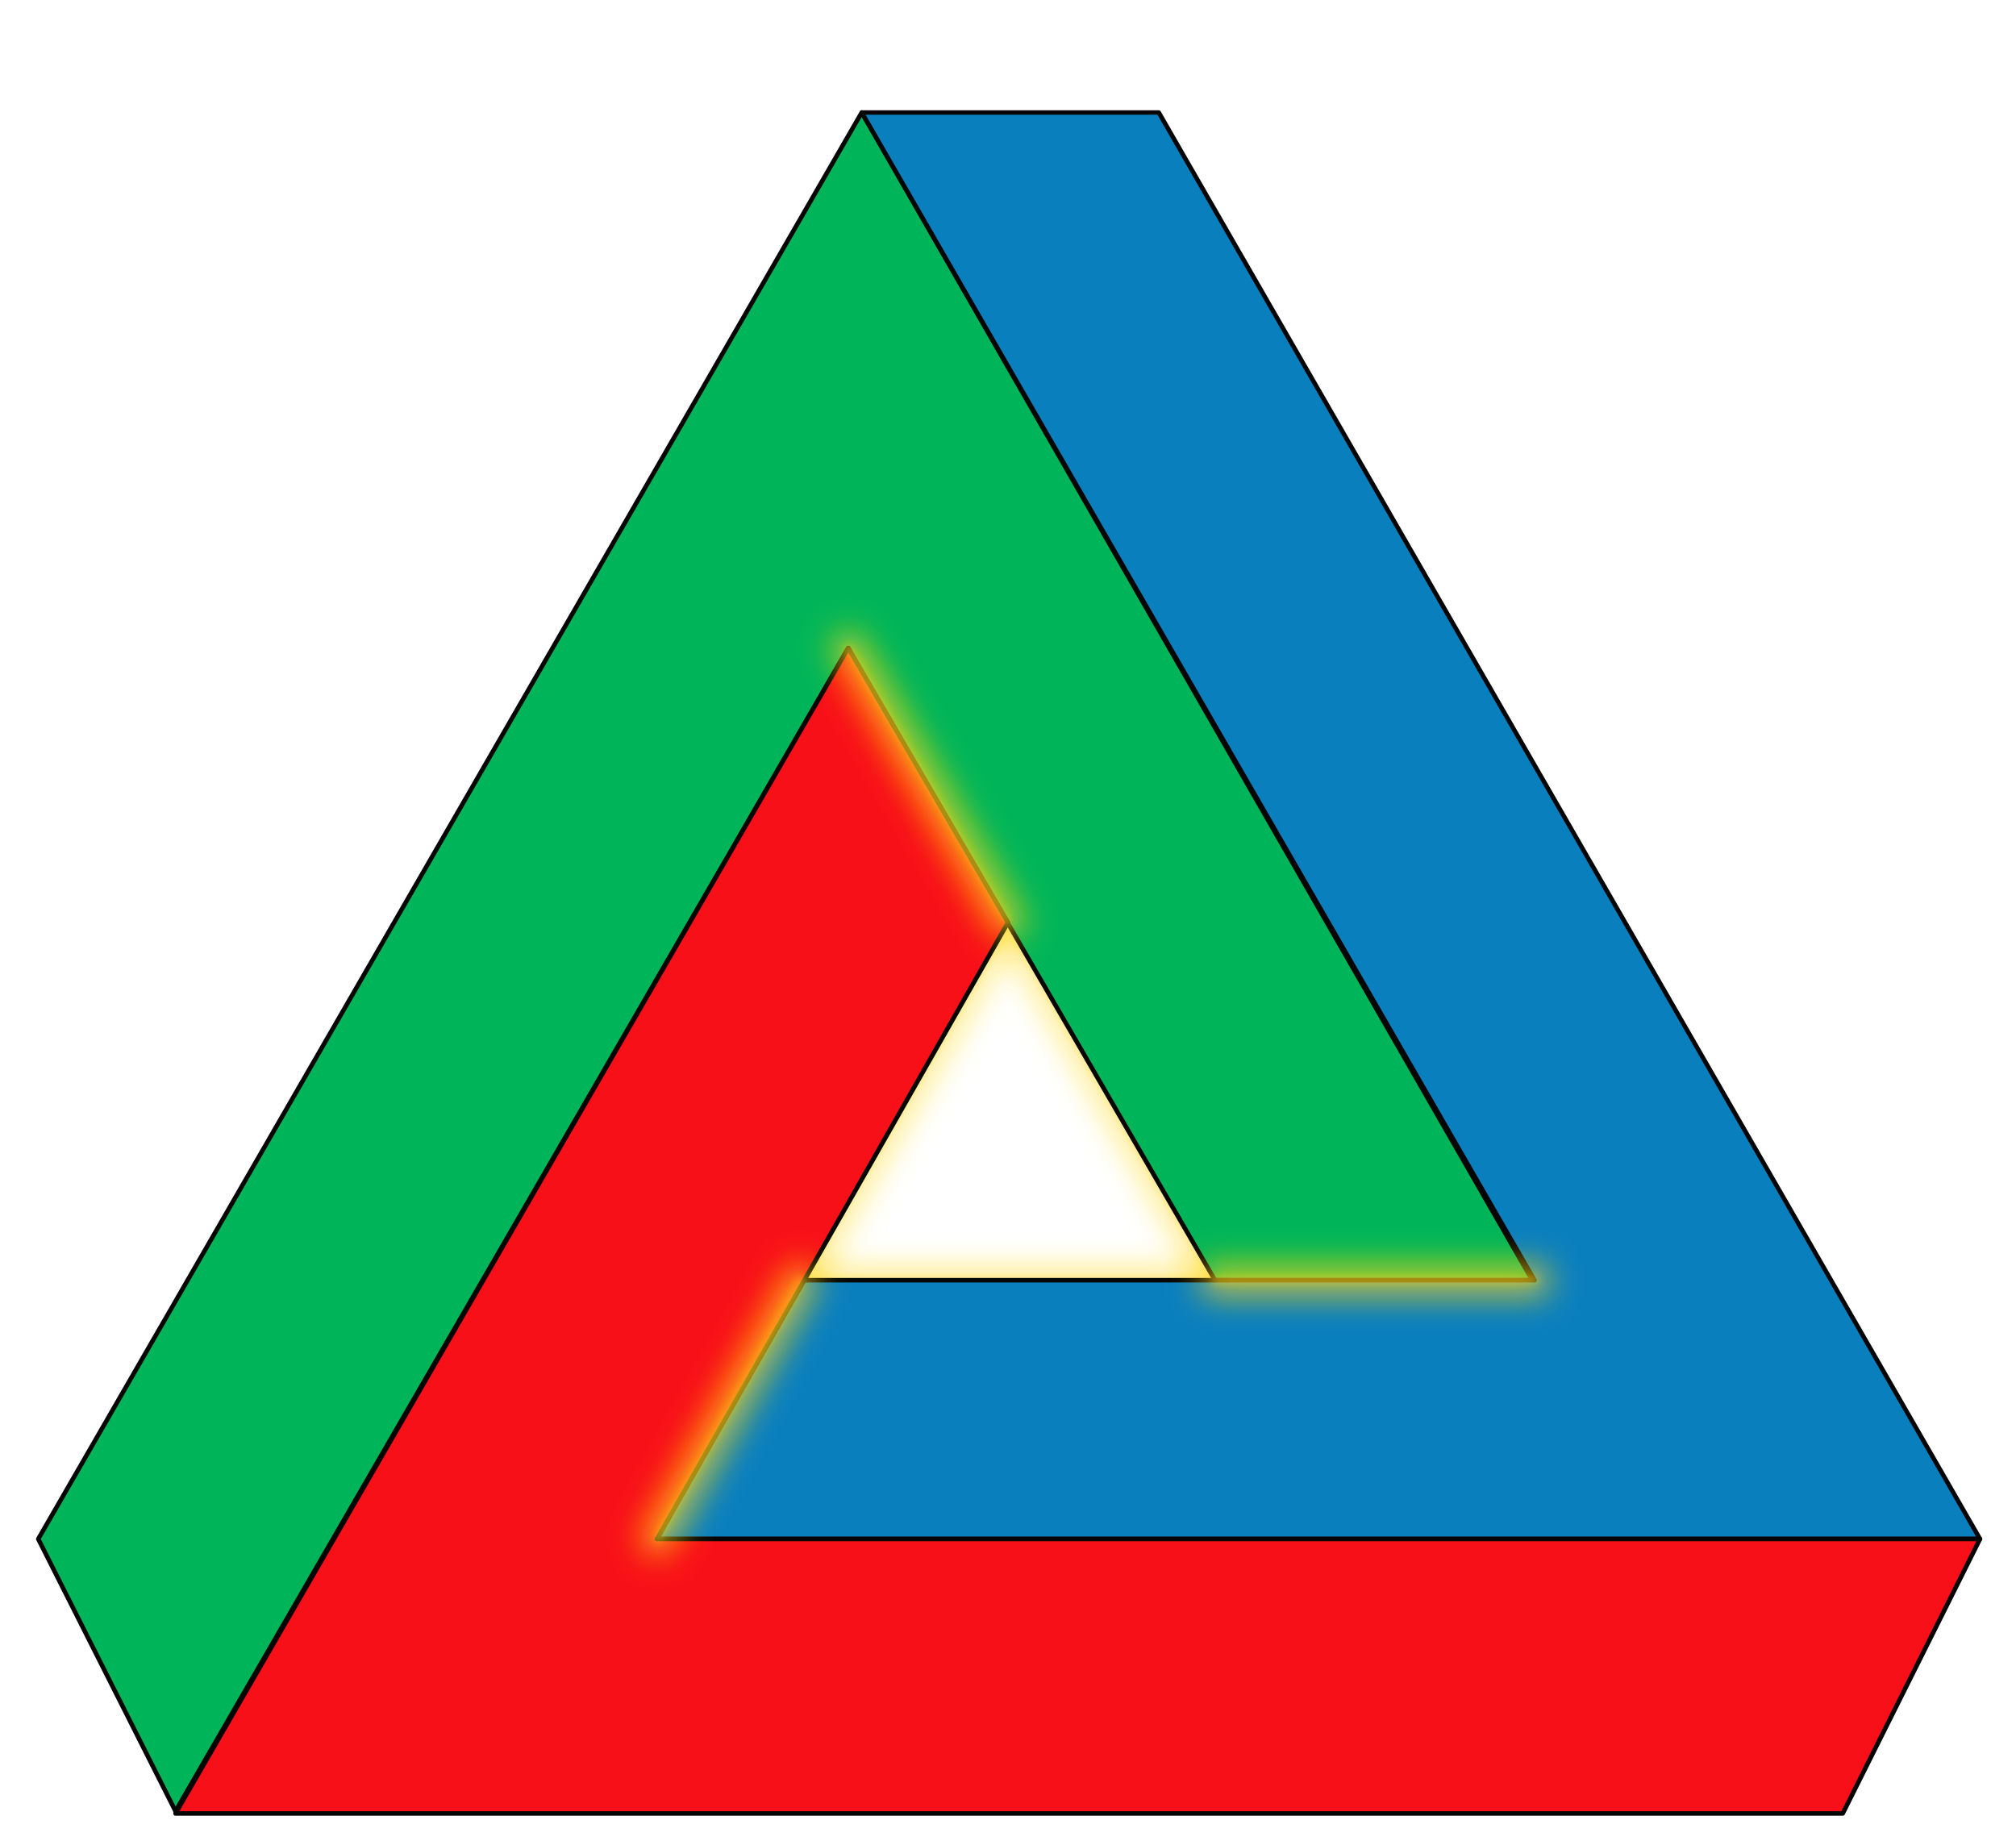
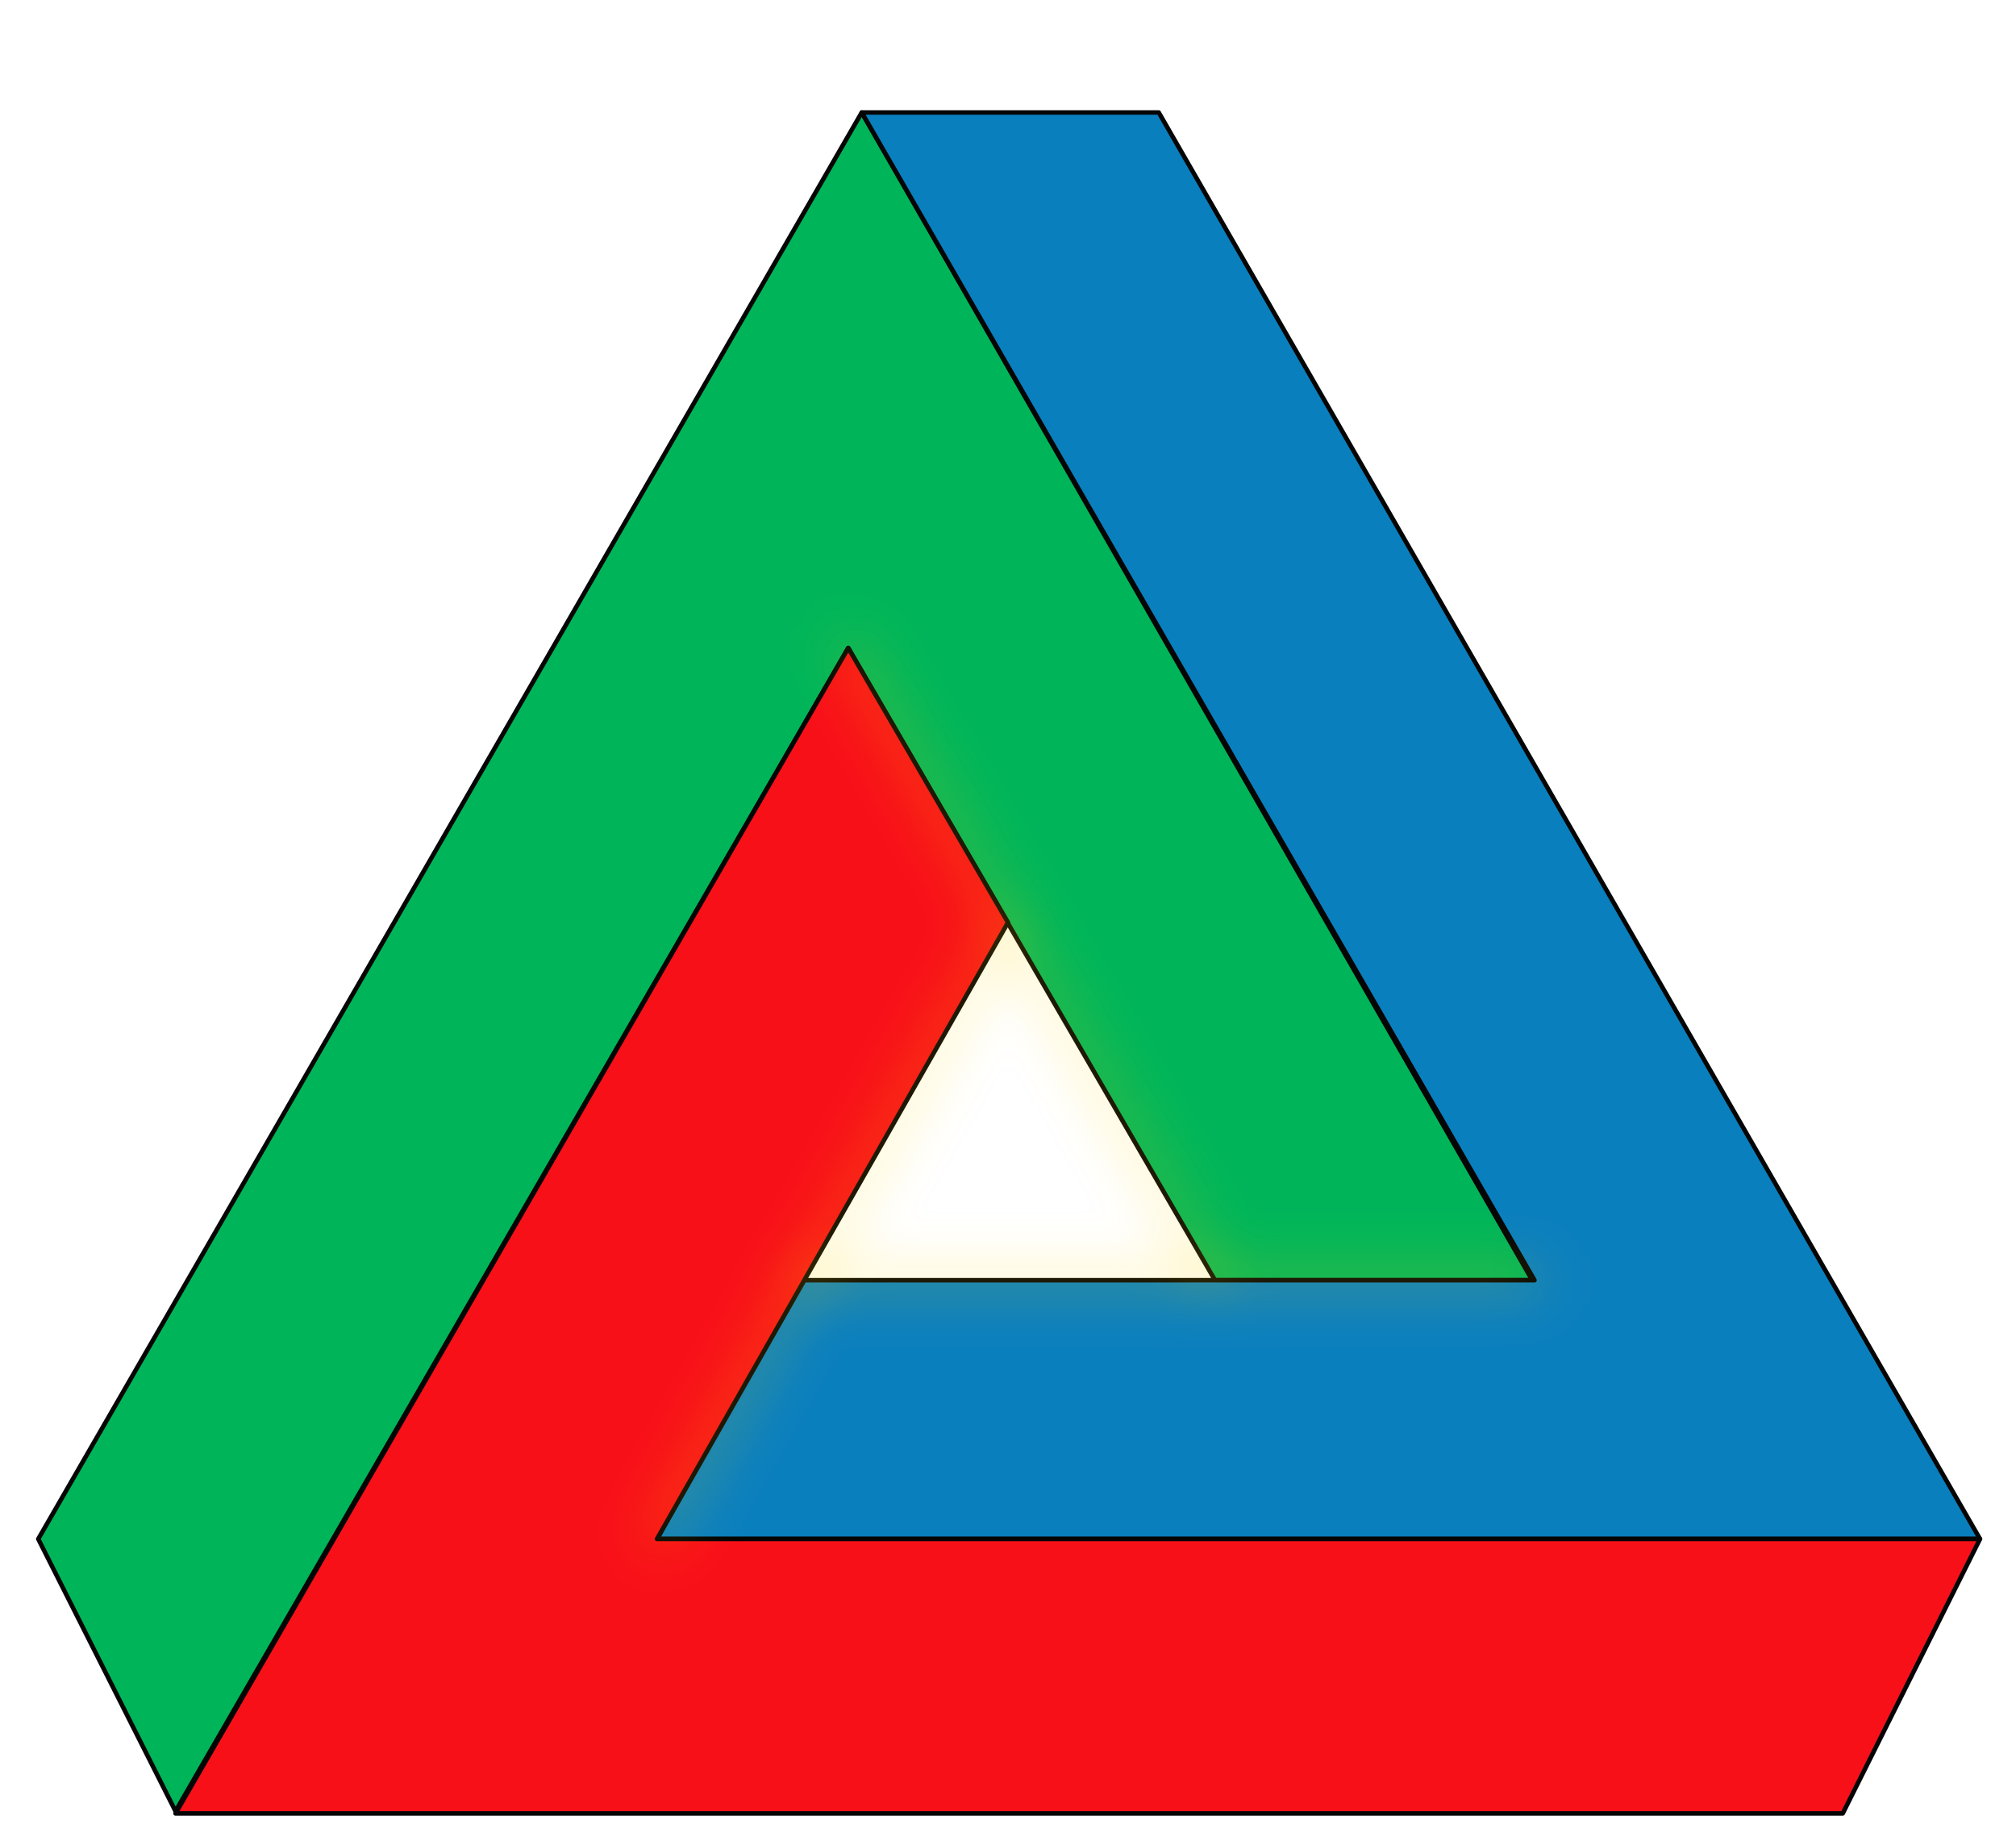
<svg xmlns="http://www.w3.org/2000/svg" viewBox="0 0 896 820" role="img" aria-labelledby="title desc">
  <defs>
-     <clipPath id="inner-void">
-       <path d="M 448 410 L 540 569 L 356 569 Z" />
-     </clipPath>
-     <filter id="soft-glow" x="-80%" y="-80%" width="260%" height="260%">
-       <feGaussianBlur stdDeviation="7" />
-     </filter>
-     <filter id="edge-glow" x="-80%" y="-80%" width="260%" height="260%">
-       <feGaussianBlur stdDeviation="2" />
+     <filter id="soft-glow" x="-100%" y="-100%" width="300%" height="300%">
+       <feGaussianBlur stdDeviation="12" />
    </filter>
    <style>
      .face { stroke: #050505; stroke-width: 2; stroke-linejoin: round; }
      
    </style>
  </defs>
-   <g id="inner-edge-glow" class="cycle-glow" clip-path="url(#inner-void)" fill="none" stroke="#FFD619" stroke-linecap="round">
-     <g stroke-width="10" stroke-opacity="0.55" filter="url(#soft-glow)">
-       <path d="M 448 410 L 356 569" />
-       <path d="M 448 410 L 540 569" />
-       <path d="M 356 569 L 540 569" />
-     </g>
-     <g stroke-width="3" stroke-opacity="0.45" filter="url(#edge-glow)">
-       <path d="M 448 410 L 356 569" />
-       <path d="M 448 410 L 540 569" />
-       <path d="M 356 569 L 540 569" />
-     </g>
-   </g>
  <path id="left" class="face cycle-left" fill="#00B559" d="M 383 50 L 681 569 L 540 569 L 377 288 L 78 805 L 17 684 Z" />
  <path id="right" class="face cycle-right" fill="#0A7FBE" d="M 383 50 L 515 50 L 880 684 L 292 684 L 356 569 L 682 569 Z" />
  <path id="base" class="face cycle-base" fill="#F81018" d="M 377 288 L 448 410 L 292 684 L 880 684 L 819 806 L 78 806 Z" />
-   <g id="extended-edge-glow" class="cycle-glow" fill="none" stroke="#FFD619" stroke-linecap="round">
-     <g stroke-width="15" stroke-opacity="0.70" filter="url(#soft-glow)">
-       <path d="M 356 569 L 292 684" />
-       <path d="M 377 288 L 448 410" />
-       <path d="M 540 569 L 682 569" />
-     </g>
-     <g stroke-width="3" stroke-opacity="0.52" filter="url(#edge-glow)">
-       <path d="M 356 569 L 292 684" />
-       <path d="M 377 288 L 448 410" />
-       <path d="M 540 569 L 682 569" />
-     </g>
+   <g id="hidden-face-glow" class="cycle-glow" fill="none" stroke="#FFD619" stroke-linecap="round" stroke-width="7" stroke-opacity="0.40" filter="url(#soft-glow)">
+     <path d="M 448 410 L 292 684" />
+     <path d="M 377 288 L 540 569" />
+     <path d="M 356 569 L 682 569" />
  </g>
</svg>
